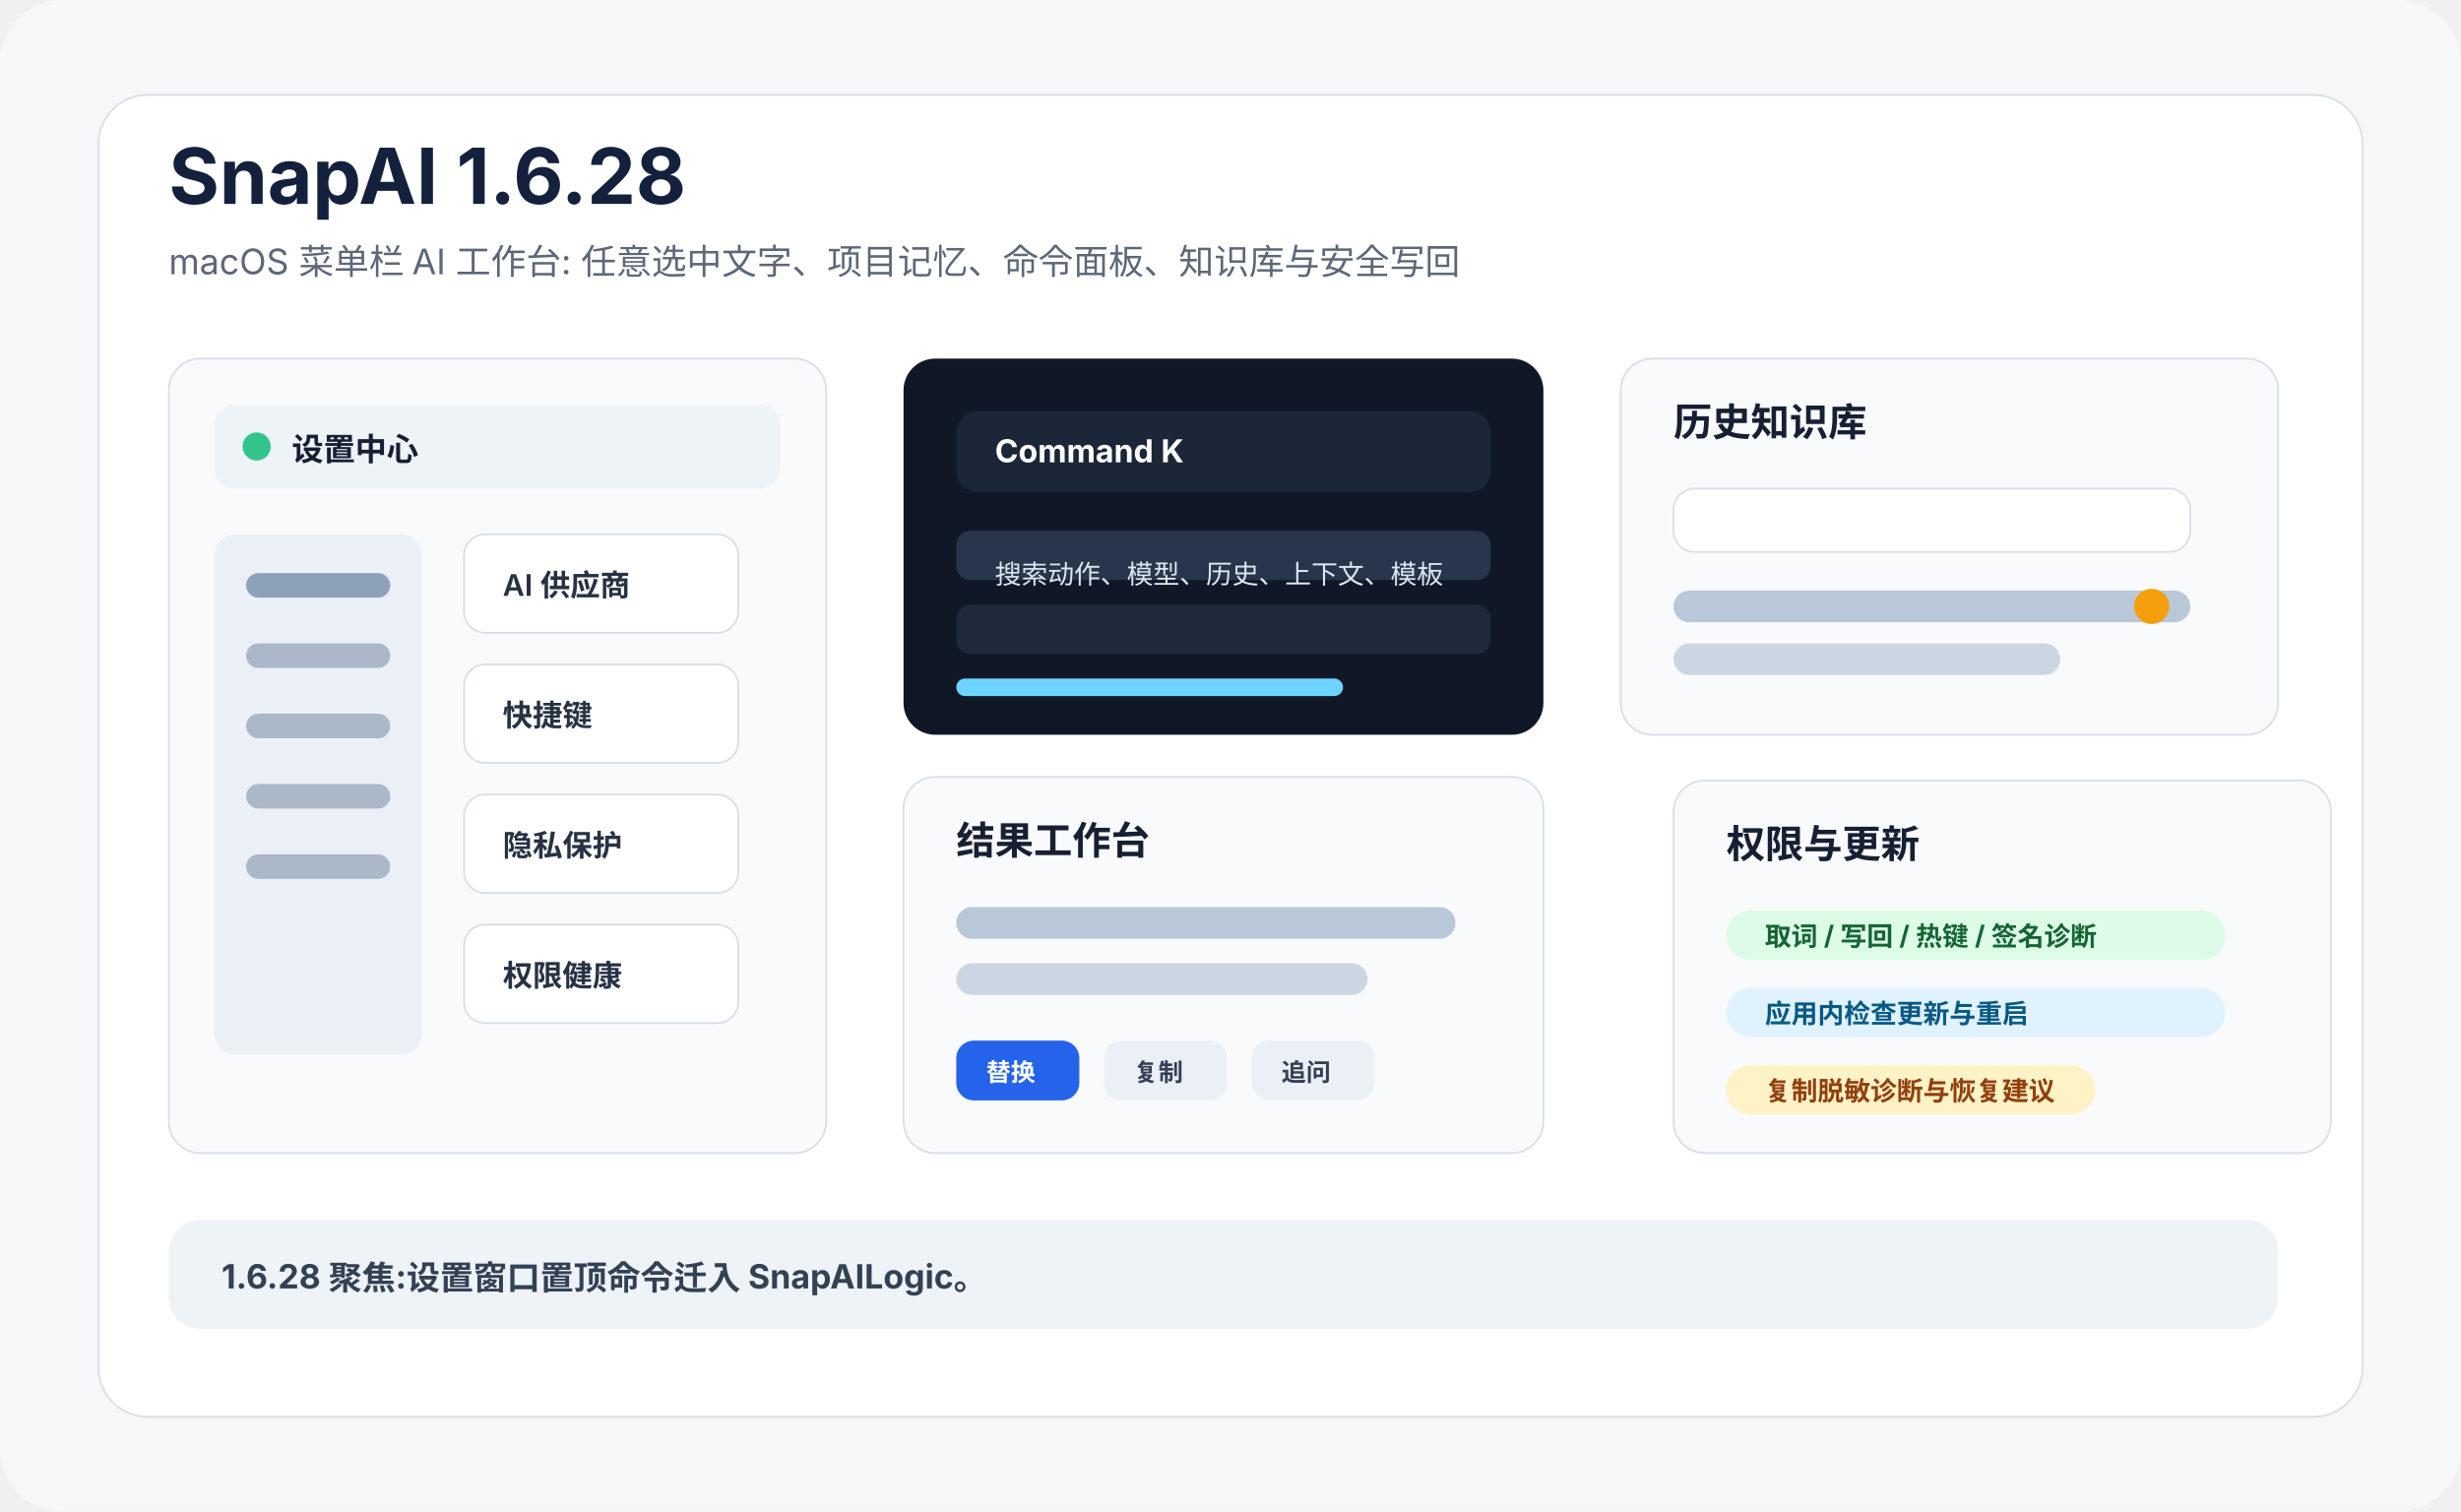
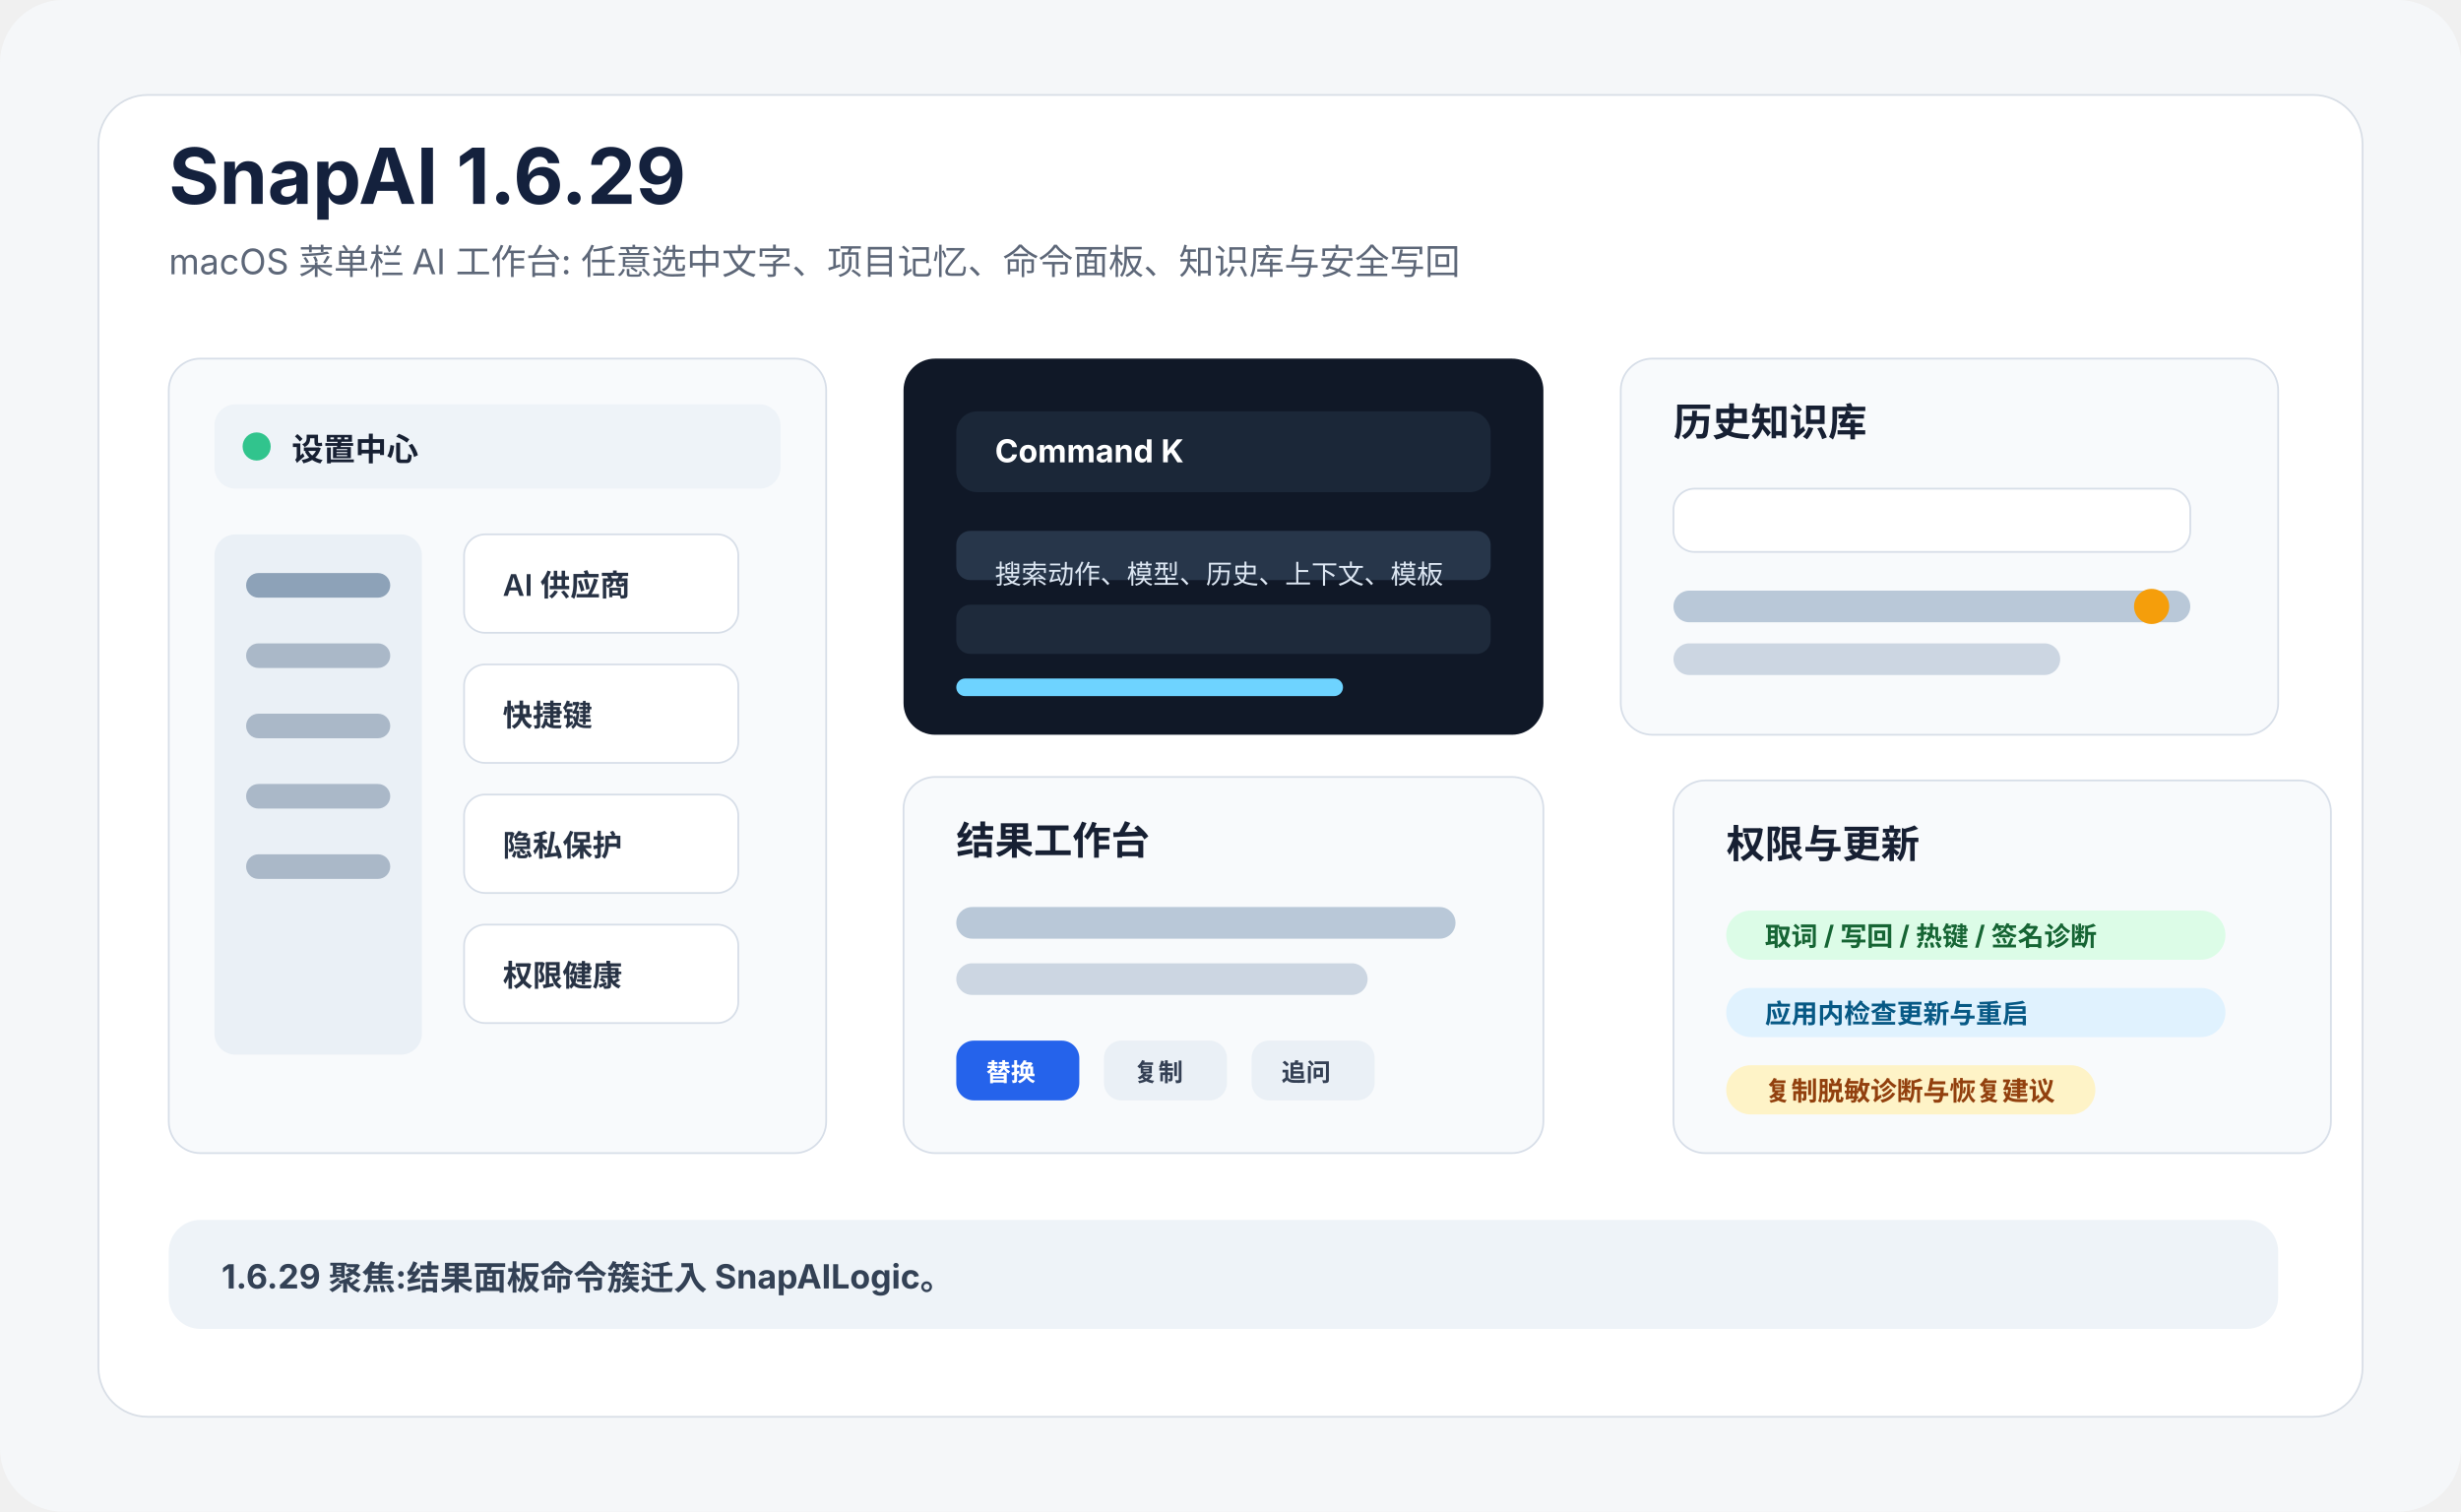
<svg xmlns="http://www.w3.org/2000/svg" width="1400" height="860" viewBox="0 0 1400 860" fill="none">
  <rect width="1400" height="860" rx="36" fill="#F5F7F9" />
  <rect x="56" y="54" width="1288" height="752" rx="28" fill="#FFFFFF" stroke="#D8DEE6" />
-   <text x="96" y="116" fill="#14213D" font-family="-apple-system,BlinkMacSystemFont,Segoe UI,sans-serif" font-size="44" font-weight="700">SnapAI 1.6.28</text>
+   <text x="96" y="116" fill="#14213D" font-family="-apple-system,BlinkMacSystemFont,Segoe UI,sans-serif" font-size="44" font-weight="700">SnapAI 1.6.29</text>
  <text x="96" y="156" fill="#5D6778" font-family="-apple-system,BlinkMacSystemFont,Segoe UI,sans-serif" font-size="20">macOS 菜单栏 AI 工作台: 任意选中文字、项目记忆、命令面板、知识库与安全写回</text>
  <rect x="96" y="204" width="374" height="452" rx="18" fill="#F8FAFC" stroke="#D7DEE8" />
  <rect x="122" y="230" width="322" height="48" rx="12" fill="#EEF3F8" />
  <circle cx="146" cy="254" r="8" fill="#31C48D" />
  <text x="166" y="262" fill="#172033" font-family="-apple-system,BlinkMacSystemFont,Segoe UI,sans-serif" font-size="18" font-weight="650">设置中心</text>
  <rect x="122" y="304" width="118" height="296" rx="12" fill="#EAF0F6" />
  <rect x="140" y="326" width="82" height="14" rx="7" fill="#8DA2B8" />
  <rect x="140" y="366" width="82" height="14" rx="7" fill="#AAB8C8" />
  <rect x="140" y="406" width="82" height="14" rx="7" fill="#AAB8C8" />
  <rect x="140" y="446" width="82" height="14" rx="7" fill="#AAB8C8" />
  <rect x="140" y="486" width="82" height="14" rx="7" fill="#AAB8C8" />
  <rect x="264" y="304" width="156" height="56" rx="12" fill="#FFFFFF" stroke="#D7DEE8" />
  <text x="286" y="339" fill="#273244" font-family="-apple-system,BlinkMacSystemFont,Segoe UI,sans-serif" font-size="17" font-weight="600">AI 供应商</text>
  <rect x="264" y="378" width="156" height="56" rx="12" fill="#FFFFFF" stroke="#D7DEE8" />
  <text x="286" y="413" fill="#273244" font-family="-apple-system,BlinkMacSystemFont,Segoe UI,sans-serif" font-size="17" font-weight="600">快捷键</text>
  <rect x="264" y="452" width="156" height="56" rx="12" fill="#FFFFFF" stroke="#D7DEE8" />
  <text x="286" y="487" fill="#273244" font-family="-apple-system,BlinkMacSystemFont,Segoe UI,sans-serif" font-size="17" font-weight="600">隐私保护</text>
  <rect x="264" y="526" width="156" height="56" rx="12" fill="#FFFFFF" stroke="#D7DEE8" />
  <text x="286" y="561" fill="#273244" font-family="-apple-system,BlinkMacSystemFont,Segoe UI,sans-serif" font-size="17" font-weight="600">权限健康</text>
  <rect x="514" y="204" width="364" height="214" rx="18" fill="#101827" />
  <rect x="544" y="234" width="304" height="46" rx="12" fill="#1B2738" />
  <text x="566" y="263" fill="#FFFFFF" font-family="-apple-system,BlinkMacSystemFont,Segoe UI,sans-serif" font-size="18" font-weight="650">Command K</text>
  <rect x="544" y="302" width="304" height="28" rx="8" fill="#27364A" />
  <rect x="544" y="344" width="304" height="28" rx="8" fill="#1E2A3B" />
  <rect x="544" y="386" width="220" height="10" rx="5" fill="#6ED3FF" />
  <text x="566" y="332" fill="#DDE7F3" font-family="-apple-system,BlinkMacSystemFont,Segoe UI,sans-serif" font-size="15">搜索动作、模型、历史、上下文、模板</text>
  <rect x="514" y="442" width="364" height="214" rx="18" fill="#F8FAFC" stroke="#D7DEE8" />
  <text x="544" y="486" fill="#172033" font-family="-apple-system,BlinkMacSystemFont,Segoe UI,sans-serif" font-size="22" font-weight="700">结果工作台</text>
  <rect x="544" y="516" width="284" height="18" rx="9" fill="#B9C8D8" />
  <rect x="544" y="548" width="234" height="18" rx="9" fill="#CCD6E2" />
  <rect x="544" y="592" width="70" height="34" rx="10" fill="#2563EB" />
  <rect x="628" y="592" width="70" height="34" rx="10" fill="#EAF0F6" />
  <rect x="712" y="592" width="70" height="34" rx="10" fill="#EAF0F6" />
  <text x="561" y="615" fill="#FFFFFF" font-family="-apple-system,BlinkMacSystemFont,Segoe UI,sans-serif" font-size="14" font-weight="700">替换</text>
  <text x="645" y="615" fill="#344054" font-family="-apple-system,BlinkMacSystemFont,Segoe UI,sans-serif" font-size="14" font-weight="700">复制</text>
  <text x="729" y="615" fill="#344054" font-family="-apple-system,BlinkMacSystemFont,Segoe UI,sans-serif" font-size="14" font-weight="700">追问</text>
  <rect x="922" y="204" width="374" height="214" rx="18" fill="#F8FAFC" stroke="#D7DEE8" />
  <text x="952" y="248" fill="#172033" font-family="-apple-system,BlinkMacSystemFont,Segoe UI,sans-serif" font-size="22" font-weight="700">历史知识库</text>
  <rect x="952" y="278" width="294" height="36" rx="12" fill="#FFFFFF" stroke="#D7DEE8" />
  <rect x="952" y="336" width="294" height="18" rx="9" fill="#B9C8D8" />
  <rect x="952" y="366" width="220" height="18" rx="9" fill="#CCD6E2" />
  <circle cx="1224" cy="345" r="10" fill="#F59E0B" />
  <rect x="952" y="444" width="374" height="212" rx="18" fill="#F8FAFC" stroke="#D7DEE8" />
  <text x="982" y="488" fill="#172033" font-family="-apple-system,BlinkMacSystemFont,Segoe UI,sans-serif" font-size="22" font-weight="700">权限与更新</text>
  <rect x="982" y="518" width="284" height="28" rx="14" fill="#DCFCE7" />
  <rect x="982" y="562" width="284" height="28" rx="14" fill="#E0F2FE" />
  <rect x="982" y="606" width="210" height="28" rx="14" fill="#FEF3C7" />
  <text x="1004" y="538" fill="#166534" font-family="-apple-system,BlinkMacSystemFont,Segoe UI,sans-serif" font-size="15" font-weight="650">取词 / 写回 / 热键 / 签名诊断</text>
  <text x="1004" y="582" fill="#075985" font-family="-apple-system,BlinkMacSystemFont,Segoe UI,sans-serif" font-size="15" font-weight="650">应用内检查更新与重启</text>
  <text x="1004" y="626" fill="#92400E" font-family="-apple-system,BlinkMacSystemFont,Segoe UI,sans-serif" font-size="15" font-weight="650">复制脱敏诊断与恢复建议</text>
  <rect x="96" y="694" width="1200" height="62" rx="18" fill="#EEF3F8" />
-   <text x="126" y="733" fill="#334155" font-family="-apple-system,BlinkMacSystemFont,Segoe UI,sans-serif" font-size="19" font-weight="650">1.6.28 聚焦:设置窗口置顶命令迁入 SnapAILogic。</text>
+   <text x="126" y="733" fill="#334155" font-family="-apple-system,BlinkMacSystemFont,Segoe UI,sans-serif" font-size="19" font-weight="650">1.6.29 聚焦:结果面板命令簇迁入 SnapAILogic。</text>
</svg>
